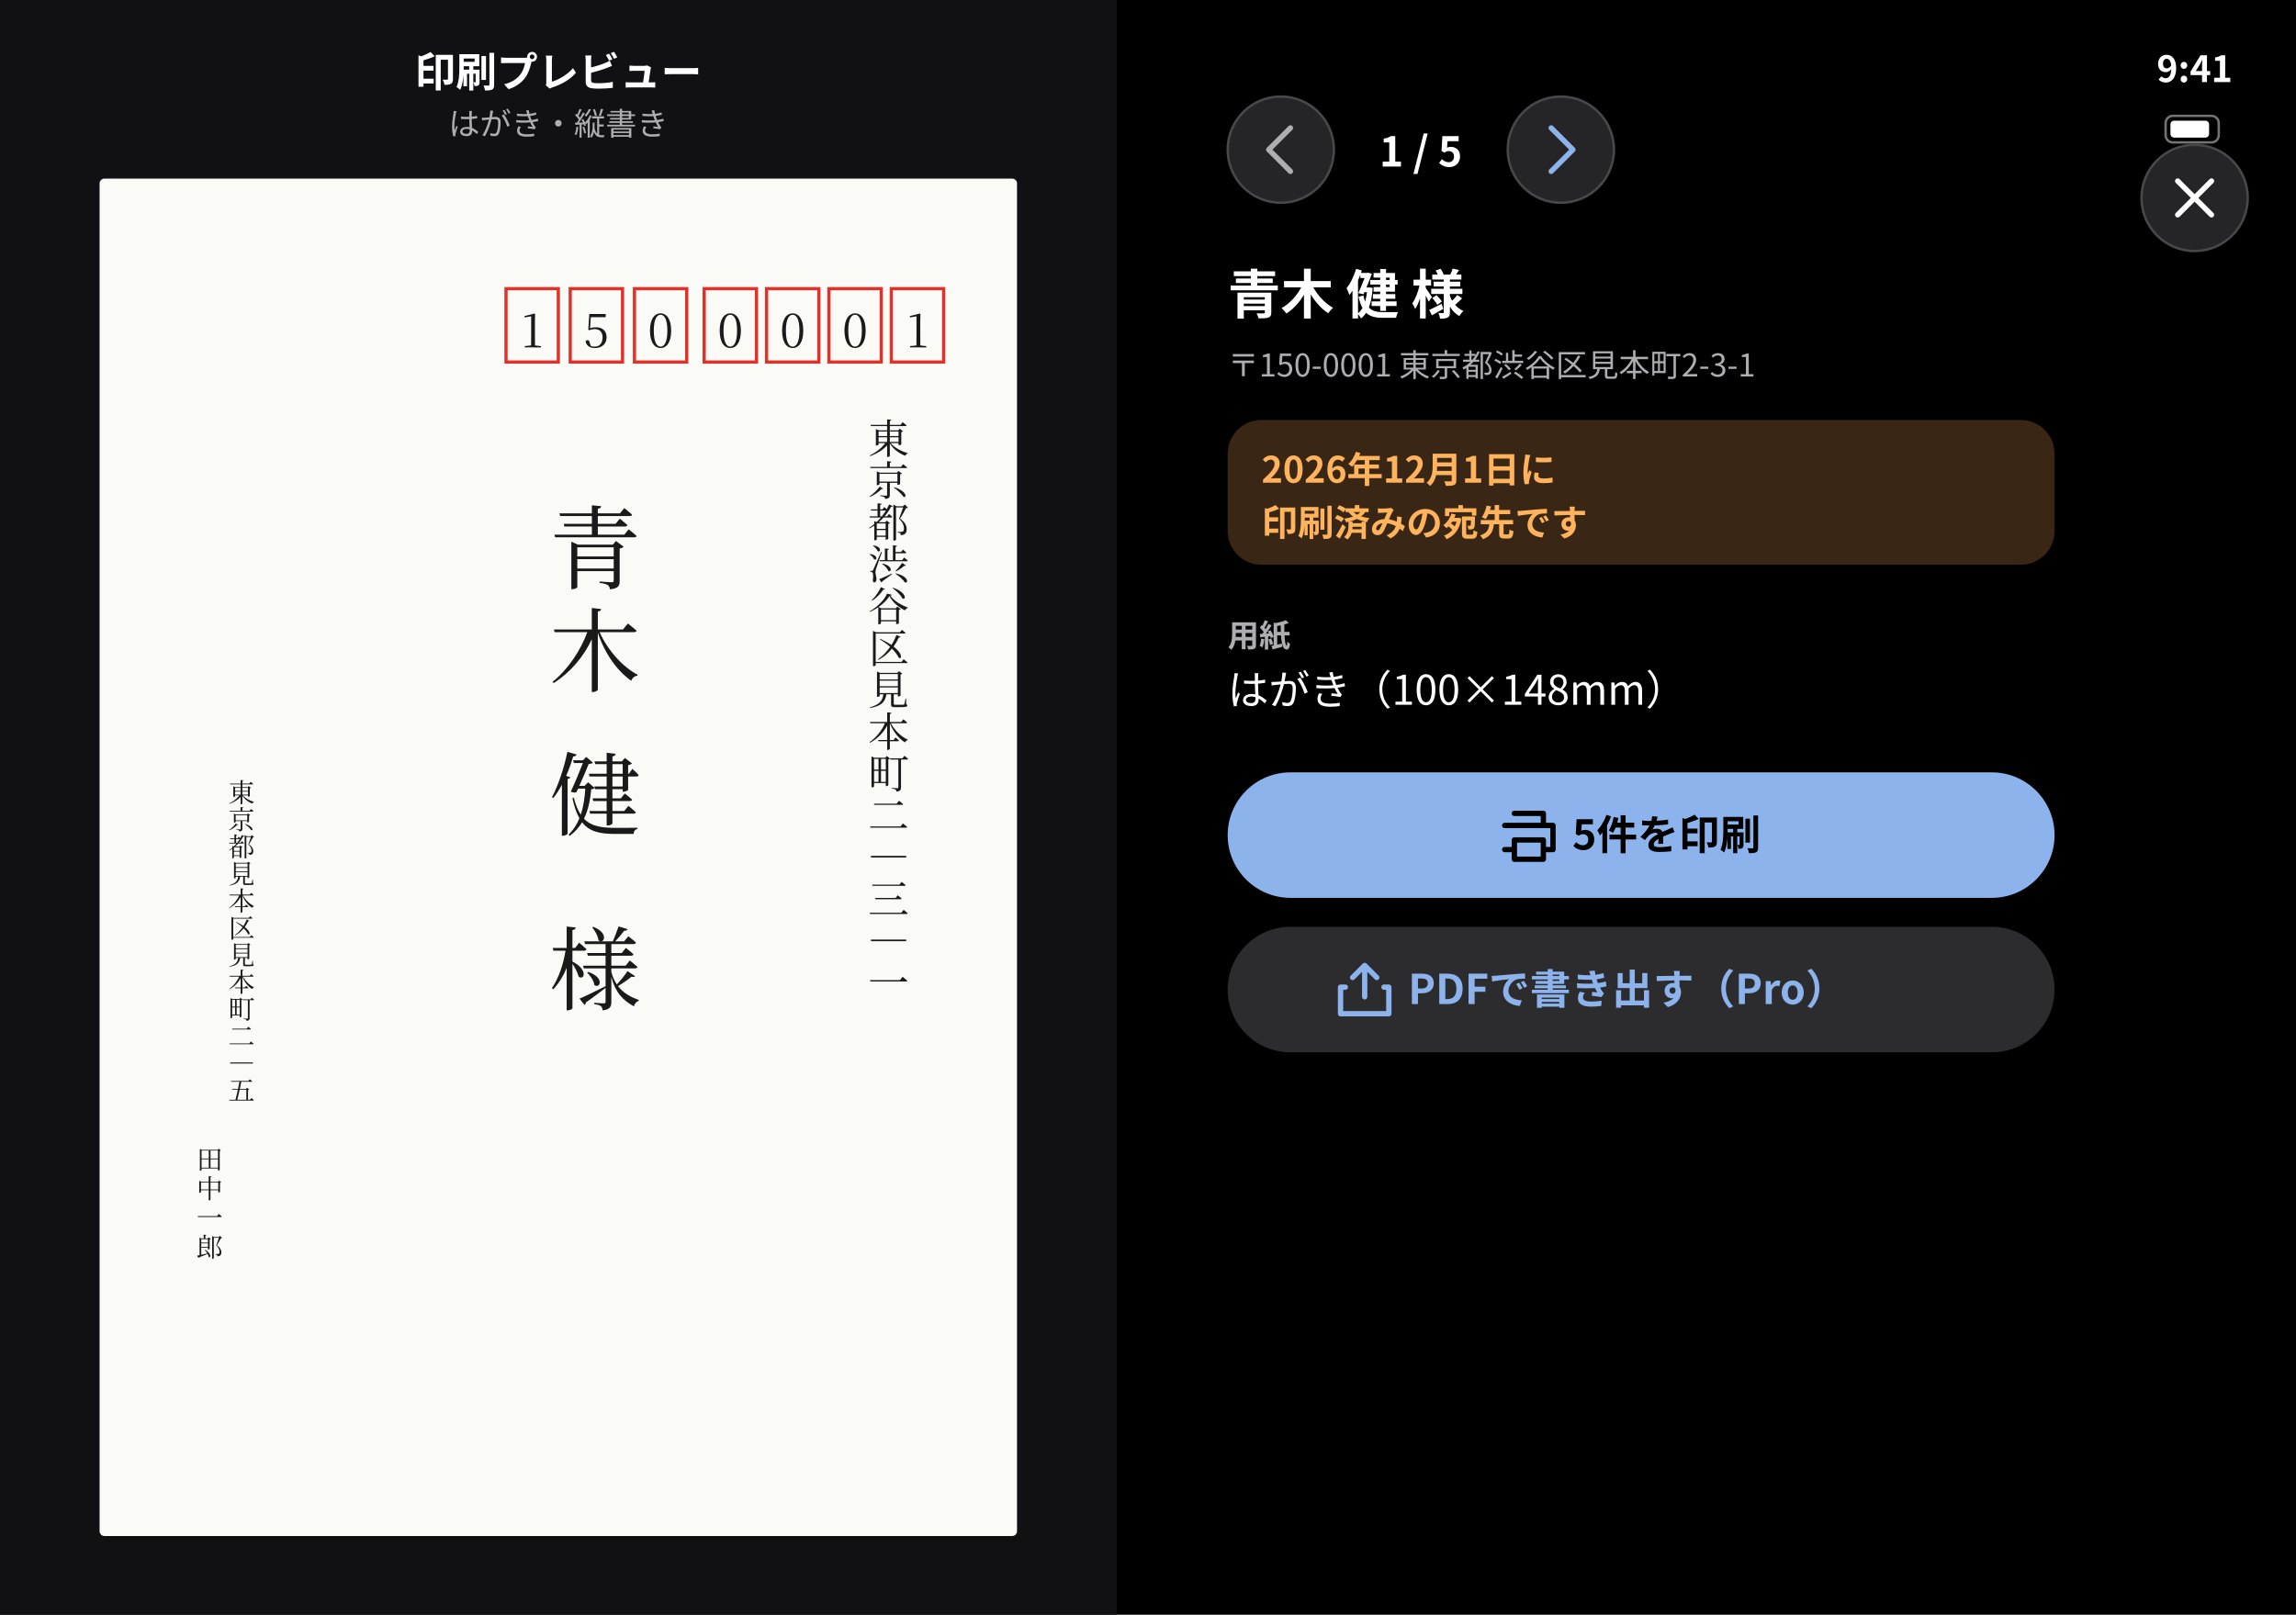
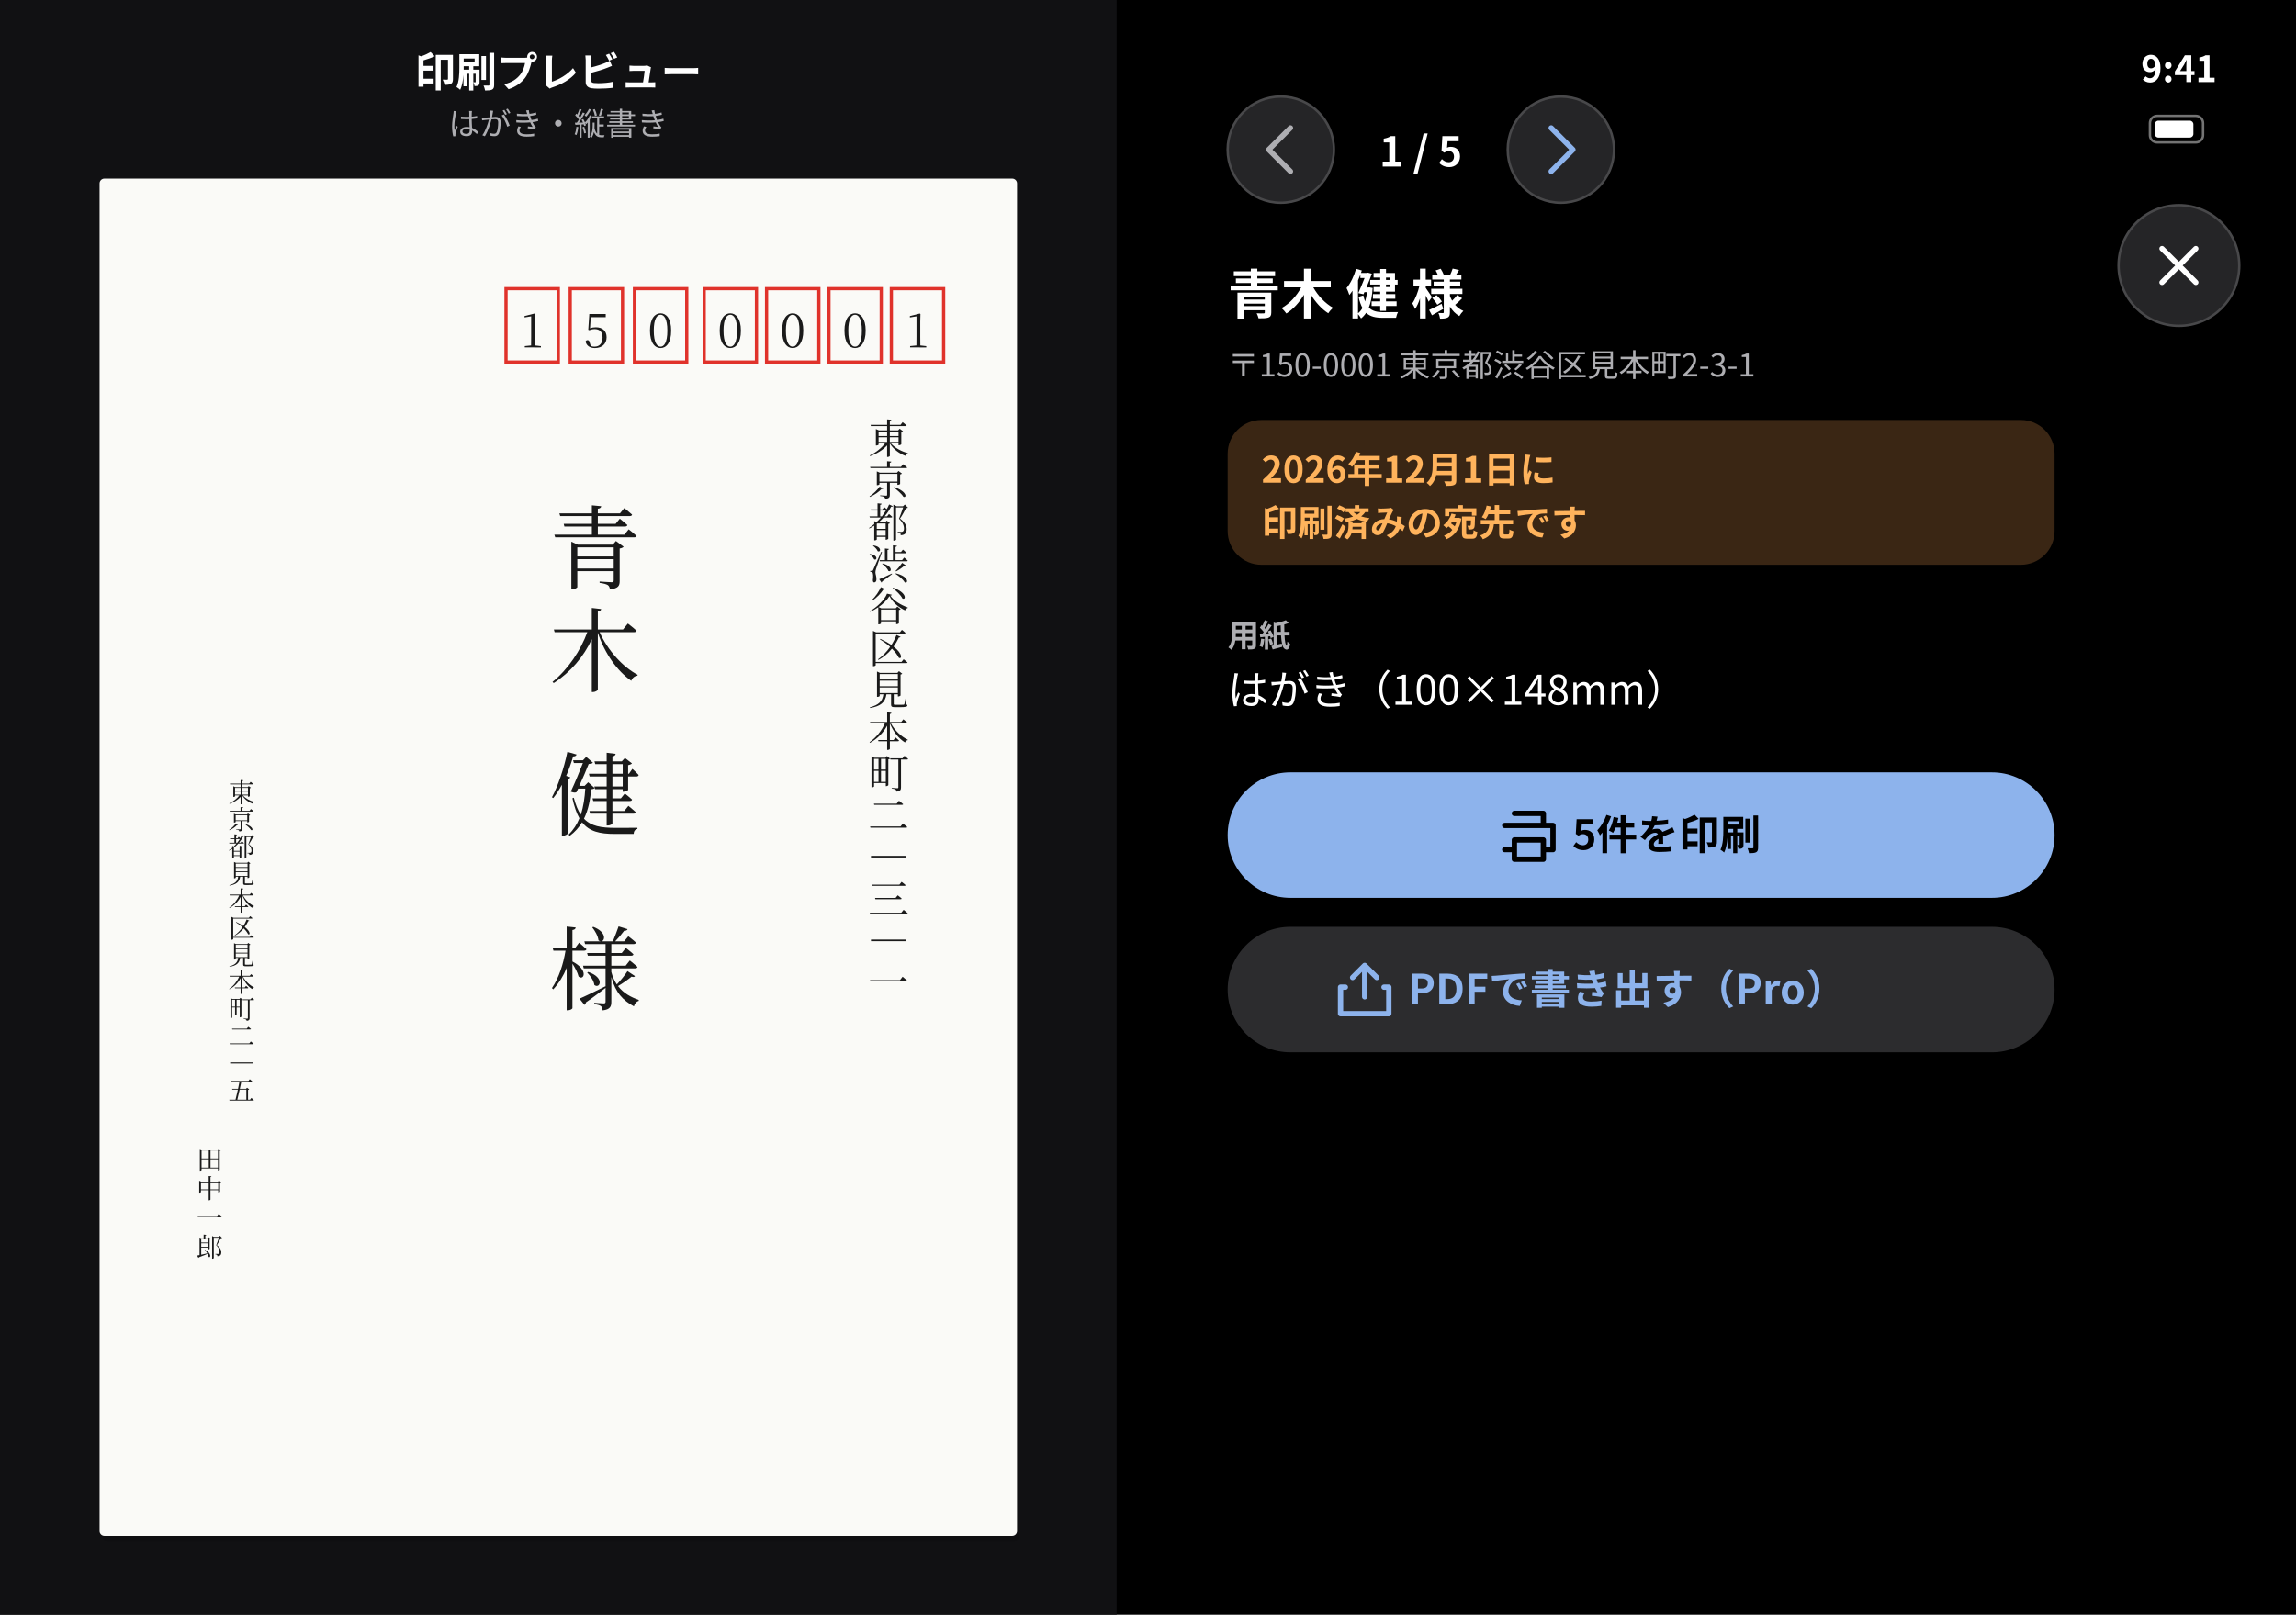
<svg xmlns="http://www.w3.org/2000/svg" width="951" height="669" viewBox="0 0 951 669" data-bg="#000000">
  <rect width="100%" height="100%" fill="#000000" />
  <rect x="0" y="0" width="462.5" height="669" fill="#111113" />
-   <text x="909" y="34" font-family="-apple-system, 'SF Pro Text', 'Hiragino Sans', 'Noto Sans JP', 'Noto Sans CJK JP', sans-serif" font-size="15" font-weight="600" fill="#FFFFFF" text-anchor="middle">9:41</text>
-   <rect x="897.0" y="48" width="22" height="11" rx="3" fill="none" stroke="#FFFFFF" stroke-opacity="0.45" />
-   <rect x="899.0" y="50" width="16" height="7" rx="1.5" fill="#FFFFFF" />
-   <circle cx="909" cy="82" r="22" fill="#2C2C2E" fill-opacity="0.85" stroke="#48484A" />
+   <text x="902.5" y="34" font-family="-apple-system, 'SF Pro Text', 'Hiragino Sans', 'Noto Sans JP', 'Noto Sans CJK JP', sans-serif" font-size="15" font-weight="600" fill="#FFFFFF" text-anchor="middle">9:41</text>
+   <rect x="890.5" y="48" width="22" height="11" rx="3" fill="none" stroke="#FFFFFF" stroke-opacity="0.45" />
+   <rect x="892.5" y="50" width="16" height="7" rx="1.5" fill="#FFFFFF" />
+   <circle cx="902.5" cy="110" r="25" fill="#2C2C2E" fill-opacity="0.85" stroke="#48484A" />
  <g fill="none" stroke="#FFFFFF" stroke-width="2.2" stroke-linecap="round" stroke-linejoin="round">
-     <path d="M902.0 75l14 14M916.0 75l-14 14" />
+     <path d="M895.5 103l14 14M909.5 103l-14 14" />
  </g>
  <text x="231.25" y="36" font-family="-apple-system, 'SF Pro Text', 'Hiragino Sans', 'Noto Sans JP', 'Noto Sans CJK JP', sans-serif" font-size="17" font-weight="600" fill="#FFFFFF" text-anchor="middle" data-bg="#111113">印刷プレビュー</text>
  <text x="231.25" y="56" font-family="-apple-system, 'SF Pro Text', 'Hiragino Sans', 'Noto Sans JP', 'Noto Sans CJK JP', sans-serif" font-size="13" font-weight="400" fill="#AEAEB2" text-anchor="middle" data-bg="#111113">はがき・縦書き</text>
  <rect x="42.25" y="76" width="380" height="562.4" rx="2" fill="#000000" fill-opacity="0.12" />
  <rect x="41.25" y="74" width="380" height="562.4" rx="2" fill="#FAFAF7" />
  <rect x="209.59" y="119.6" width="21.66" height="30.4" fill="none" stroke="#E0322B" stroke-width="1.33" />
  <rect x="236.19" y="119.6" width="21.66" height="30.4" fill="none" stroke="#E0322B" stroke-width="1.33" />
  <rect x="262.79" y="119.6" width="21.66" height="30.4" fill="none" stroke="#E0322B" stroke-width="1.33" />
  <rect x="291.67" y="119.6" width="21.66" height="30.4" fill="none" stroke="#E0322B" stroke-width="1.33" />
  <rect x="317.51" y="119.6" width="21.66" height="30.4" fill="none" stroke="#E0322B" stroke-width="1.33" />
  <rect x="343.35" y="119.6" width="21.66" height="30.4" fill="none" stroke="#E0322B" stroke-width="1.33" />
  <rect x="369.19" y="119.6" width="21.66" height="30.4" fill="none" stroke="#E0322B" stroke-width="1.33" />
  <text x="220.42" y="143.92" font-family="'Hiragino Mincho ProN', 'Noto Serif CJK JP', 'Noto Serif JP', serif" font-size="19" font-weight="400" fill="#1A1A1A" text-anchor="middle" data-bg="#FAFAF7">1</text>
  <text x="247.02" y="143.92" font-family="'Hiragino Mincho ProN', 'Noto Serif CJK JP', 'Noto Serif JP', serif" font-size="19" font-weight="400" fill="#1A1A1A" text-anchor="middle" data-bg="#FAFAF7">5</text>
  <text x="273.62" y="143.92" font-family="'Hiragino Mincho ProN', 'Noto Serif CJK JP', 'Noto Serif JP', serif" font-size="19" font-weight="400" fill="#1A1A1A" text-anchor="middle" data-bg="#FAFAF7">0</text>
  <text x="302.5" y="143.92" font-family="'Hiragino Mincho ProN', 'Noto Serif CJK JP', 'Noto Serif JP', serif" font-size="19" font-weight="400" fill="#1A1A1A" text-anchor="middle" data-bg="#FAFAF7">0</text>
  <text x="328.34" y="143.92" font-family="'Hiragino Mincho ProN', 'Noto Serif CJK JP', 'Noto Serif JP', serif" font-size="19" font-weight="400" fill="#1A1A1A" text-anchor="middle" data-bg="#FAFAF7">0</text>
  <text x="354.18" y="143.92" font-family="'Hiragino Mincho ProN', 'Noto Serif CJK JP', 'Noto Serif JP', serif" font-size="19" font-weight="400" fill="#1A1A1A" text-anchor="middle" data-bg="#FAFAF7">0</text>
  <text x="380.02" y="143.92" font-family="'Hiragino Mincho ProN', 'Noto Serif CJK JP', 'Noto Serif JP', serif" font-size="19" font-weight="400" fill="#1A1A1A" text-anchor="middle" data-bg="#FAFAF7">1</text>
  <text x="368.05" y="188" font-family="'Hiragino Mincho ProN', 'Noto Serif CJK JP', 'Noto Serif JP', serif" font-size="17" font-weight="400" fill="#1A1A1A" text-anchor="middle" data-bg="#FAFAF7">東</text>
  <text x="368.05" y="205.34" font-family="'Hiragino Mincho ProN', 'Noto Serif CJK JP', 'Noto Serif JP', serif" font-size="17" font-weight="400" fill="#1A1A1A" text-anchor="middle" data-bg="#FAFAF7">京</text>
  <text x="368.05" y="222.68" font-family="'Hiragino Mincho ProN', 'Noto Serif CJK JP', 'Noto Serif JP', serif" font-size="17" font-weight="400" fill="#1A1A1A" text-anchor="middle" data-bg="#FAFAF7">都</text>
  <text x="368.05" y="240.02" font-family="'Hiragino Mincho ProN', 'Noto Serif CJK JP', 'Noto Serif JP', serif" font-size="17" font-weight="400" fill="#1A1A1A" text-anchor="middle" data-bg="#FAFAF7">渋</text>
  <text x="368.05" y="257.36" font-family="'Hiragino Mincho ProN', 'Noto Serif CJK JP', 'Noto Serif JP', serif" font-size="17" font-weight="400" fill="#1A1A1A" text-anchor="middle" data-bg="#FAFAF7">谷</text>
  <text x="368.05" y="274.7" font-family="'Hiragino Mincho ProN', 'Noto Serif CJK JP', 'Noto Serif JP', serif" font-size="17" font-weight="400" fill="#1A1A1A" text-anchor="middle" data-bg="#FAFAF7">区</text>
  <text x="368.05" y="292.04" font-family="'Hiragino Mincho ProN', 'Noto Serif CJK JP', 'Noto Serif JP', serif" font-size="17" font-weight="400" fill="#1A1A1A" text-anchor="middle" data-bg="#FAFAF7">見</text>
  <text x="368.05" y="309.38" font-family="'Hiragino Mincho ProN', 'Noto Serif CJK JP', 'Noto Serif JP', serif" font-size="17" font-weight="400" fill="#1A1A1A" text-anchor="middle" data-bg="#FAFAF7">本</text>
  <text x="368.05" y="326.72" font-family="'Hiragino Mincho ProN', 'Noto Serif CJK JP', 'Noto Serif JP', serif" font-size="17" font-weight="400" fill="#1A1A1A" text-anchor="middle" data-bg="#FAFAF7">町</text>
  <text x="368.05" y="344.06" font-family="'Hiragino Mincho ProN', 'Noto Serif CJK JP', 'Noto Serif JP', serif" font-size="17" font-weight="400" fill="#1A1A1A" text-anchor="middle" data-bg="#FAFAF7">二</text>
  <text x="368.05" y="361.4" font-family="'Hiragino Mincho ProN', 'Noto Serif CJK JP', 'Noto Serif JP', serif" font-size="17" font-weight="400" fill="#1A1A1A" text-anchor="middle" data-bg="#FAFAF7">―</text>
  <text x="368.05" y="378.74" font-family="'Hiragino Mincho ProN', 'Noto Serif CJK JP', 'Noto Serif JP', serif" font-size="17" font-weight="400" fill="#1A1A1A" text-anchor="middle" data-bg="#FAFAF7">三</text>
  <text x="368.05" y="396.08" font-family="'Hiragino Mincho ProN', 'Noto Serif CJK JP', 'Noto Serif JP', serif" font-size="17" font-weight="400" fill="#1A1A1A" text-anchor="middle" data-bg="#FAFAF7">―</text>
  <text x="368.05" y="413.42" font-family="'Hiragino Mincho ProN', 'Noto Serif CJK JP', 'Noto Serif JP', serif" font-size="17" font-weight="400" fill="#1A1A1A" text-anchor="middle" data-bg="#FAFAF7">一</text>
  <text x="246.45" y="241.2" font-family="'Hiragino Mincho ProN', 'Noto Serif CJK JP', 'Noto Serif JP', serif" font-size="38" font-weight="400" fill="#1A1A1A" text-anchor="middle" data-bg="#FAFAF7">青</text>
  <text x="246.45" y="283.76" font-family="'Hiragino Mincho ProN', 'Noto Serif CJK JP', 'Noto Serif JP', serif" font-size="38" font-weight="400" fill="#1A1A1A" text-anchor="middle" data-bg="#FAFAF7">木</text>
  <text x="246.45" y="343.344" font-family="'Hiragino Mincho ProN', 'Noto Serif CJK JP', 'Noto Serif JP', serif" font-size="38" font-weight="400" fill="#1A1A1A" text-anchor="middle" data-bg="#FAFAF7">健</text>
  <text x="246.45" y="415.696" font-family="'Hiragino Mincho ProN', 'Noto Serif CJK JP', 'Noto Serif JP', serif" font-size="38" font-weight="400" fill="#1A1A1A" text-anchor="middle" data-bg="#FAFAF7">様</text>
  <text x="100.05" y="332.4" font-family="'Hiragino Mincho ProN', 'Noto Serif CJK JP', 'Noto Serif JP', serif" font-size="11" font-weight="400" fill="#1A1A1A" text-anchor="middle" data-bg="#FAFAF7">東</text>
  <text x="100.05" y="343.62" font-family="'Hiragino Mincho ProN', 'Noto Serif CJK JP', 'Noto Serif JP', serif" font-size="11" font-weight="400" fill="#1A1A1A" text-anchor="middle" data-bg="#FAFAF7">京</text>
  <text x="100.05" y="354.84" font-family="'Hiragino Mincho ProN', 'Noto Serif CJK JP', 'Noto Serif JP', serif" font-size="11" font-weight="400" fill="#1A1A1A" text-anchor="middle" data-bg="#FAFAF7">都</text>
  <text x="100.05" y="366.06" font-family="'Hiragino Mincho ProN', 'Noto Serif CJK JP', 'Noto Serif JP', serif" font-size="11" font-weight="400" fill="#1A1A1A" text-anchor="middle" data-bg="#FAFAF7">見</text>
  <text x="100.05" y="377.28" font-family="'Hiragino Mincho ProN', 'Noto Serif CJK JP', 'Noto Serif JP', serif" font-size="11" font-weight="400" fill="#1A1A1A" text-anchor="middle" data-bg="#FAFAF7">本</text>
  <text x="100.05" y="388.5" font-family="'Hiragino Mincho ProN', 'Noto Serif CJK JP', 'Noto Serif JP', serif" font-size="11" font-weight="400" fill="#1A1A1A" text-anchor="middle" data-bg="#FAFAF7">区</text>
  <text x="100.05" y="399.72" font-family="'Hiragino Mincho ProN', 'Noto Serif CJK JP', 'Noto Serif JP', serif" font-size="11" font-weight="400" fill="#1A1A1A" text-anchor="middle" data-bg="#FAFAF7">見</text>
  <text x="100.05" y="410.94" font-family="'Hiragino Mincho ProN', 'Noto Serif CJK JP', 'Noto Serif JP', serif" font-size="11" font-weight="400" fill="#1A1A1A" text-anchor="middle" data-bg="#FAFAF7">本</text>
  <text x="100.05" y="422.16" font-family="'Hiragino Mincho ProN', 'Noto Serif CJK JP', 'Noto Serif JP', serif" font-size="11" font-weight="400" fill="#1A1A1A" text-anchor="middle" data-bg="#FAFAF7">町</text>
  <text x="100.05" y="433.38" font-family="'Hiragino Mincho ProN', 'Noto Serif CJK JP', 'Noto Serif JP', serif" font-size="11" font-weight="400" fill="#1A1A1A" text-anchor="middle" data-bg="#FAFAF7">二</text>
  <text x="100.05" y="444.6" font-family="'Hiragino Mincho ProN', 'Noto Serif CJK JP', 'Noto Serif JP', serif" font-size="11" font-weight="400" fill="#1A1A1A" text-anchor="middle" data-bg="#FAFAF7">―</text>
  <text x="100.05" y="455.82" font-family="'Hiragino Mincho ProN', 'Noto Serif CJK JP', 'Noto Serif JP', serif" font-size="11" font-weight="400" fill="#1A1A1A" text-anchor="middle" data-bg="#FAFAF7">五</text>
  <text x="86.85" y="484.4" font-family="'Hiragino Mincho ProN', 'Noto Serif CJK JP', 'Noto Serif JP', serif" font-size="11" font-weight="400" fill="#1A1A1A" text-anchor="middle" data-bg="#FAFAF7">田</text>
  <text x="86.85" y="496.5" font-family="'Hiragino Mincho ProN', 'Noto Serif CJK JP', 'Noto Serif JP', serif" font-size="11" font-weight="400" fill="#1A1A1A" text-anchor="middle" data-bg="#FAFAF7">中</text>
  <text x="86.85" y="508.6" font-family="'Hiragino Mincho ProN', 'Noto Serif CJK JP', 'Noto Serif JP', serif" font-size="11" font-weight="400" fill="#1A1A1A" text-anchor="middle" data-bg="#FAFAF7">一</text>
  <text x="86.85" y="520.7" font-family="'Hiragino Mincho ProN', 'Noto Serif CJK JP', 'Noto Serif JP', serif" font-size="11" font-weight="400" fill="#1A1A1A" text-anchor="middle" data-bg="#FAFAF7">郎</text>
  <circle cx="530.5" cy="62" r="22" fill="#2C2C2E" fill-opacity="0.85" stroke="#48484A" />
  <g fill="none" stroke="#AEAEB2" stroke-width="2.2" stroke-linecap="round" stroke-linejoin="round">
    <path d="M534.5 53l-9 9 9 9" />
  </g>
  <text x="588.5" y="69" font-family="-apple-system, 'SF Pro Text', 'Hiragino Sans', 'Noto Sans JP', 'Noto Sans CJK JP', sans-serif" font-size="17" font-weight="600" fill="#FFFFFF" text-anchor="middle">1 / 5</text>
  <circle cx="646.5" cy="62" r="22" fill="#2C2C2E" fill-opacity="0.85" stroke="#48484A" />
  <g fill="none" stroke="#8DB3EC" stroke-width="2.2" stroke-linecap="round" stroke-linejoin="round">
    <path d="M642.5 53l9 9-9 9" />
  </g>
  <text x="508.5" y="130" font-family="-apple-system, 'SF Pro Text', 'Hiragino Sans', 'Noto Sans JP', 'Noto Sans CJK JP', sans-serif" font-size="22" font-weight="700" fill="#FFFFFF" text-anchor="start">青木 健 様</text>
  <text x="508.5" y="156" font-family="-apple-system, 'SF Pro Text', 'Hiragino Sans', 'Noto Sans JP', 'Noto Sans CJK JP', sans-serif" font-size="13" font-weight="400" fill="#AEAEB2" text-anchor="start">〒150-0001 東京都渋谷区見本町2-3-1</text>
  <rect x="508.5" y="174" width="342.5" height="60" rx="14" fill="#3A2614" />
  <text x="522.5" y="200" font-family="-apple-system, 'SF Pro Text', 'Hiragino Sans', 'Noto Sans JP', 'Noto Sans CJK JP', sans-serif" font-size="15" font-weight="600" fill="#FFB35C" text-anchor="start" data-bg="#3A2614">2026年12月1日に</text>
  <text x="522.5" y="222" font-family="-apple-system, 'SF Pro Text', 'Hiragino Sans', 'Noto Sans JP', 'Noto Sans CJK JP', sans-serif" font-size="15" font-weight="600" fill="#FFB35C" text-anchor="start" data-bg="#3A2614">印刷済みの宛先です</text>
  <text x="508.5" y="268" font-family="-apple-system, 'SF Pro Text', 'Hiragino Sans', 'Noto Sans JP', 'Noto Sans CJK JP', sans-serif" font-size="13" font-weight="600" fill="#AEAEB2" text-anchor="start">用紙</text>
  <text x="508.5" y="292" font-family="-apple-system, 'SF Pro Text', 'Hiragino Sans', 'Noto Sans JP', 'Noto Sans CJK JP', sans-serif" font-size="17" font-weight="400" fill="#FFFFFF" text-anchor="start">はがき（100×148mm）</text>
  <rect x="508.5" y="320" width="342.5" height="52" rx="26" fill="#8DB3EC" />
  <g fill="none" stroke="#000000" stroke-width="2.2" stroke-linecap="round" stroke-linejoin="round">
    <path d="M627.25 337.0h12v5M623.25 342.0h20v10h-4M623.25 352.0h4M627.25 348.0h12v8h-12z" />
  </g>
  <text x="651.25" y="352" font-family="-apple-system, 'SF Pro Text', 'Hiragino Sans', 'Noto Sans JP', 'Noto Sans CJK JP', sans-serif" font-size="17" font-weight="600" fill="#000000" text-anchor="start" data-bg="#8DB3EC">5件を印刷</text>
  <rect x="508.5" y="384" width="342.5" height="52" rx="26" fill="#2C2C2E" />
  <g fill="none" stroke="#8DB3EC" stroke-width="2.2" stroke-linecap="round" stroke-linejoin="round">
    <path d="M565.25 400.0v13M560.25 405.0l5-5 5 5M557.25 409.0h-2v11h20v-11h-2" />
  </g>
  <text x="583.25" y="416" font-family="-apple-system, 'SF Pro Text', 'Hiragino Sans', 'Noto Sans JP', 'Noto Sans CJK JP', sans-serif" font-size="17" font-weight="600" fill="#8DB3EC" text-anchor="start" data-bg="#2C2C2E">PDFで書き出す（Pro）</text>
</svg>
